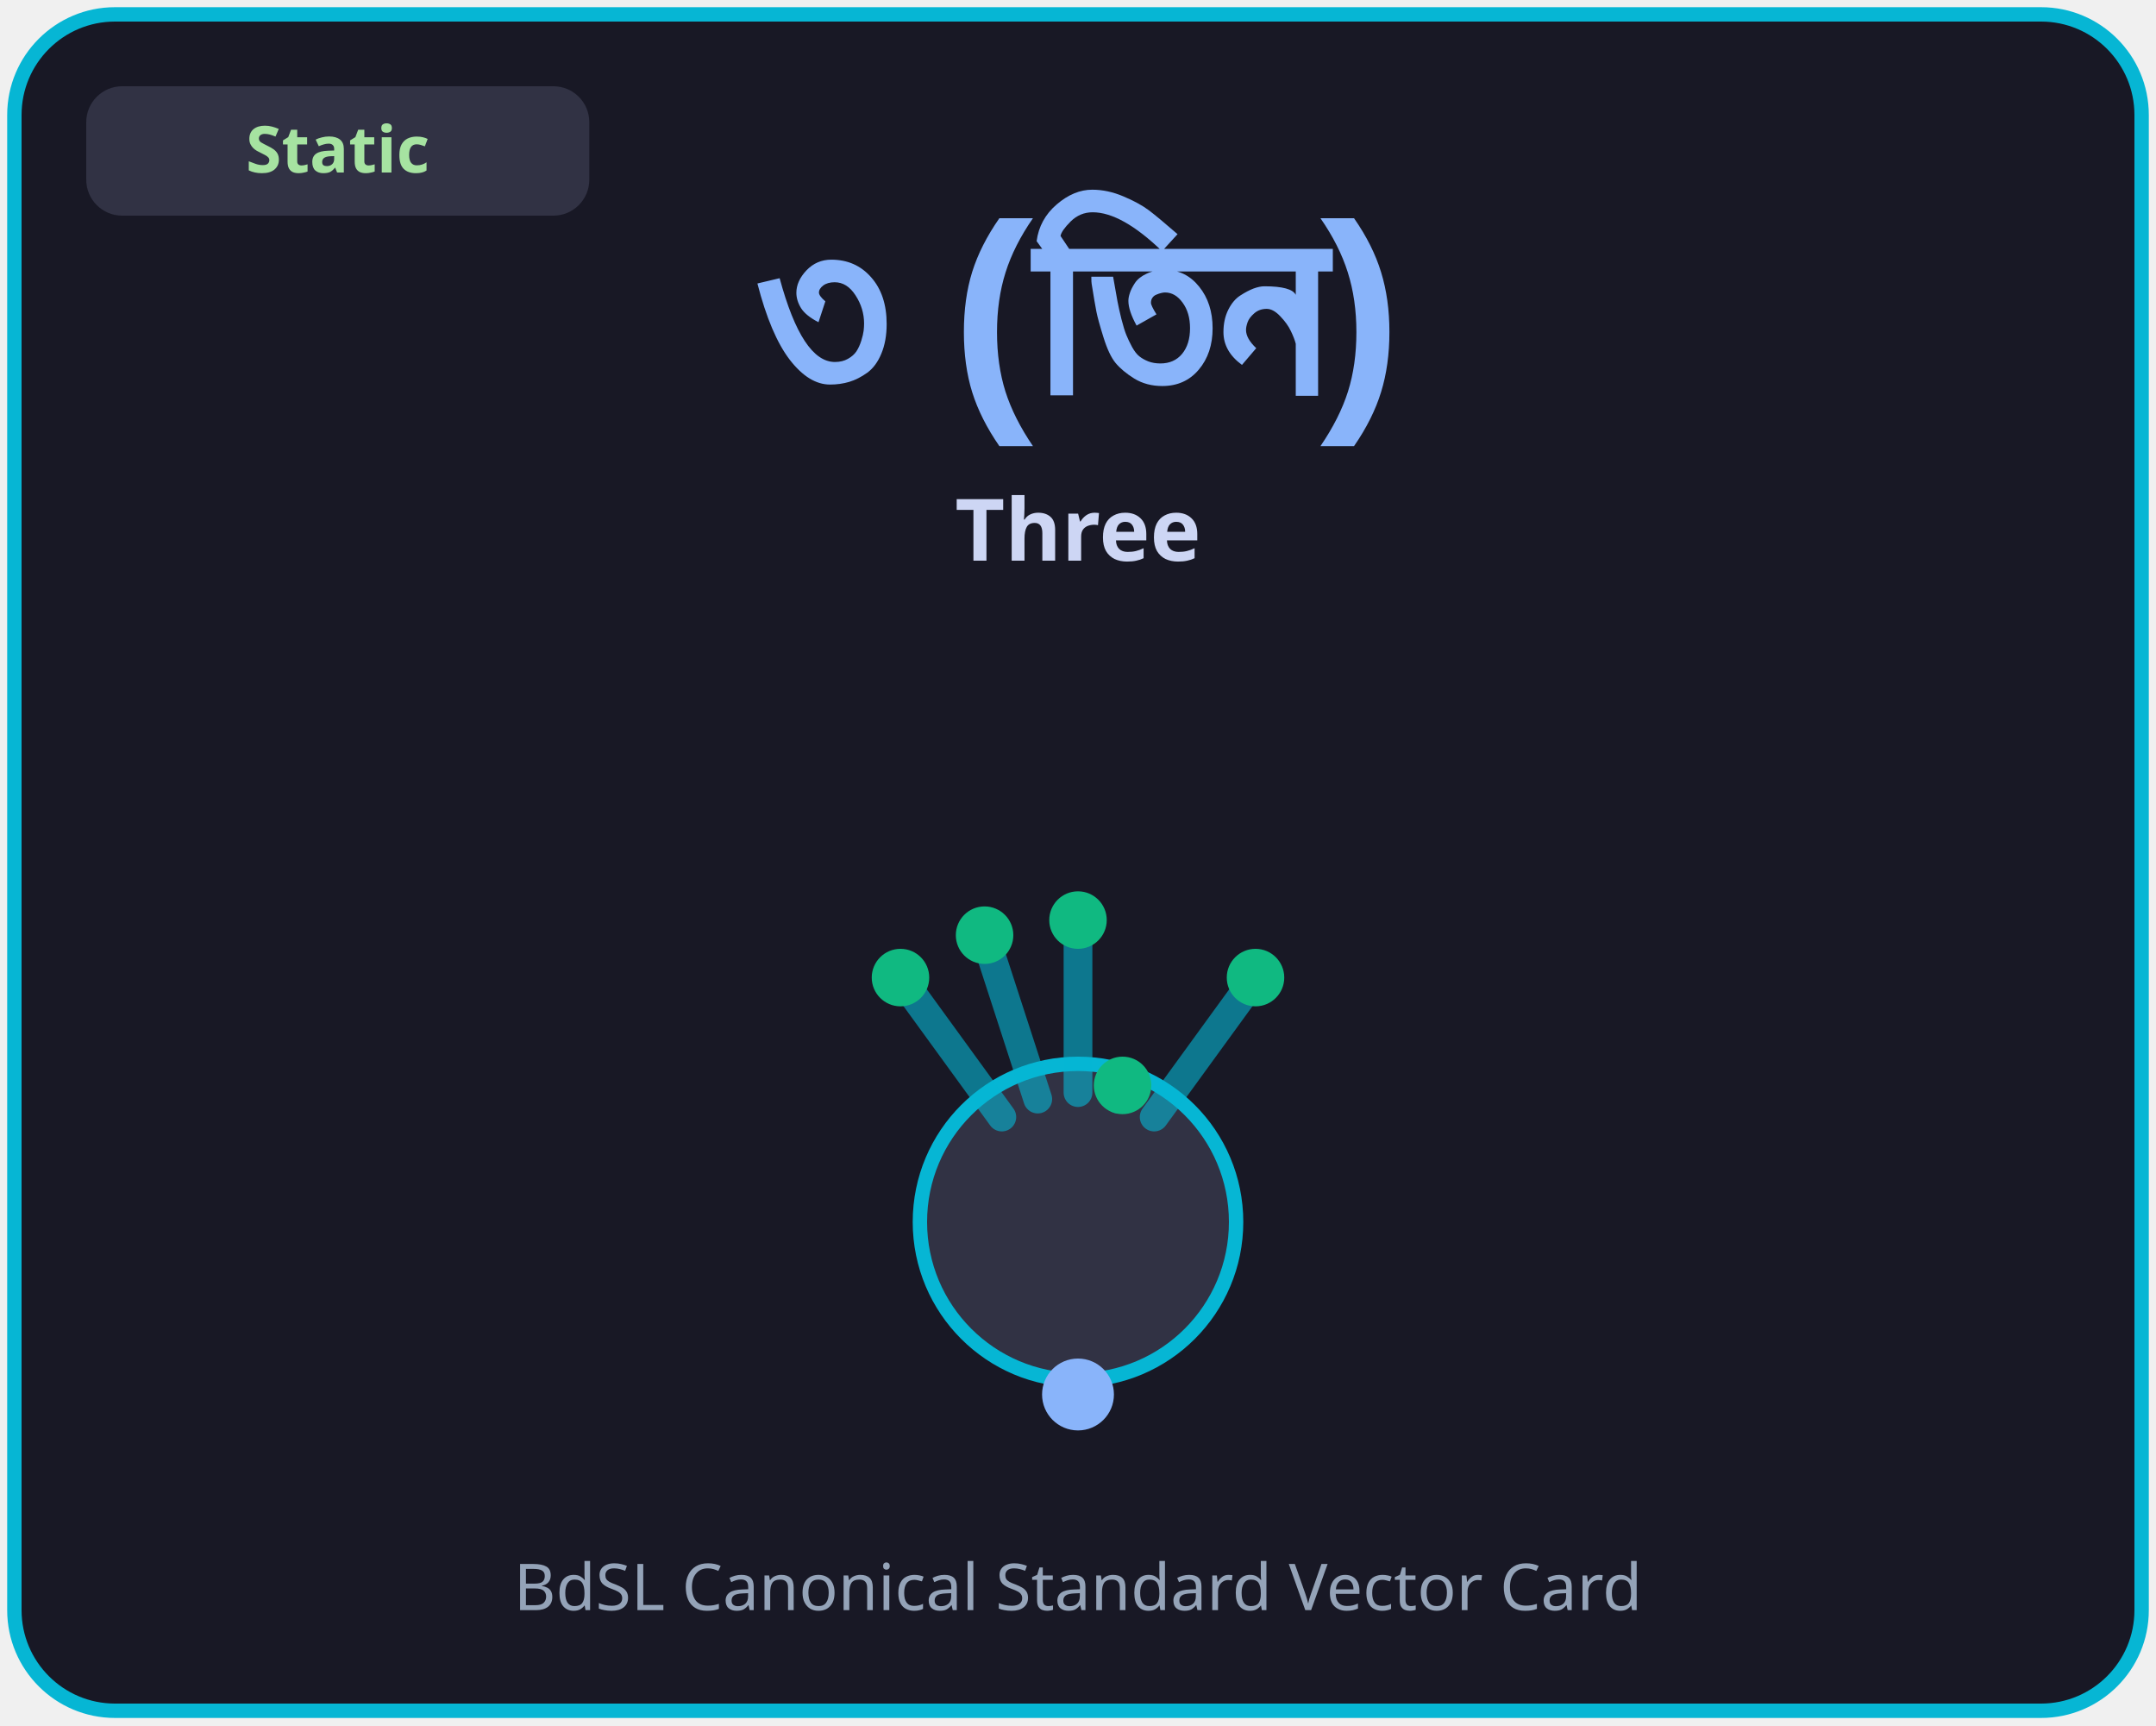
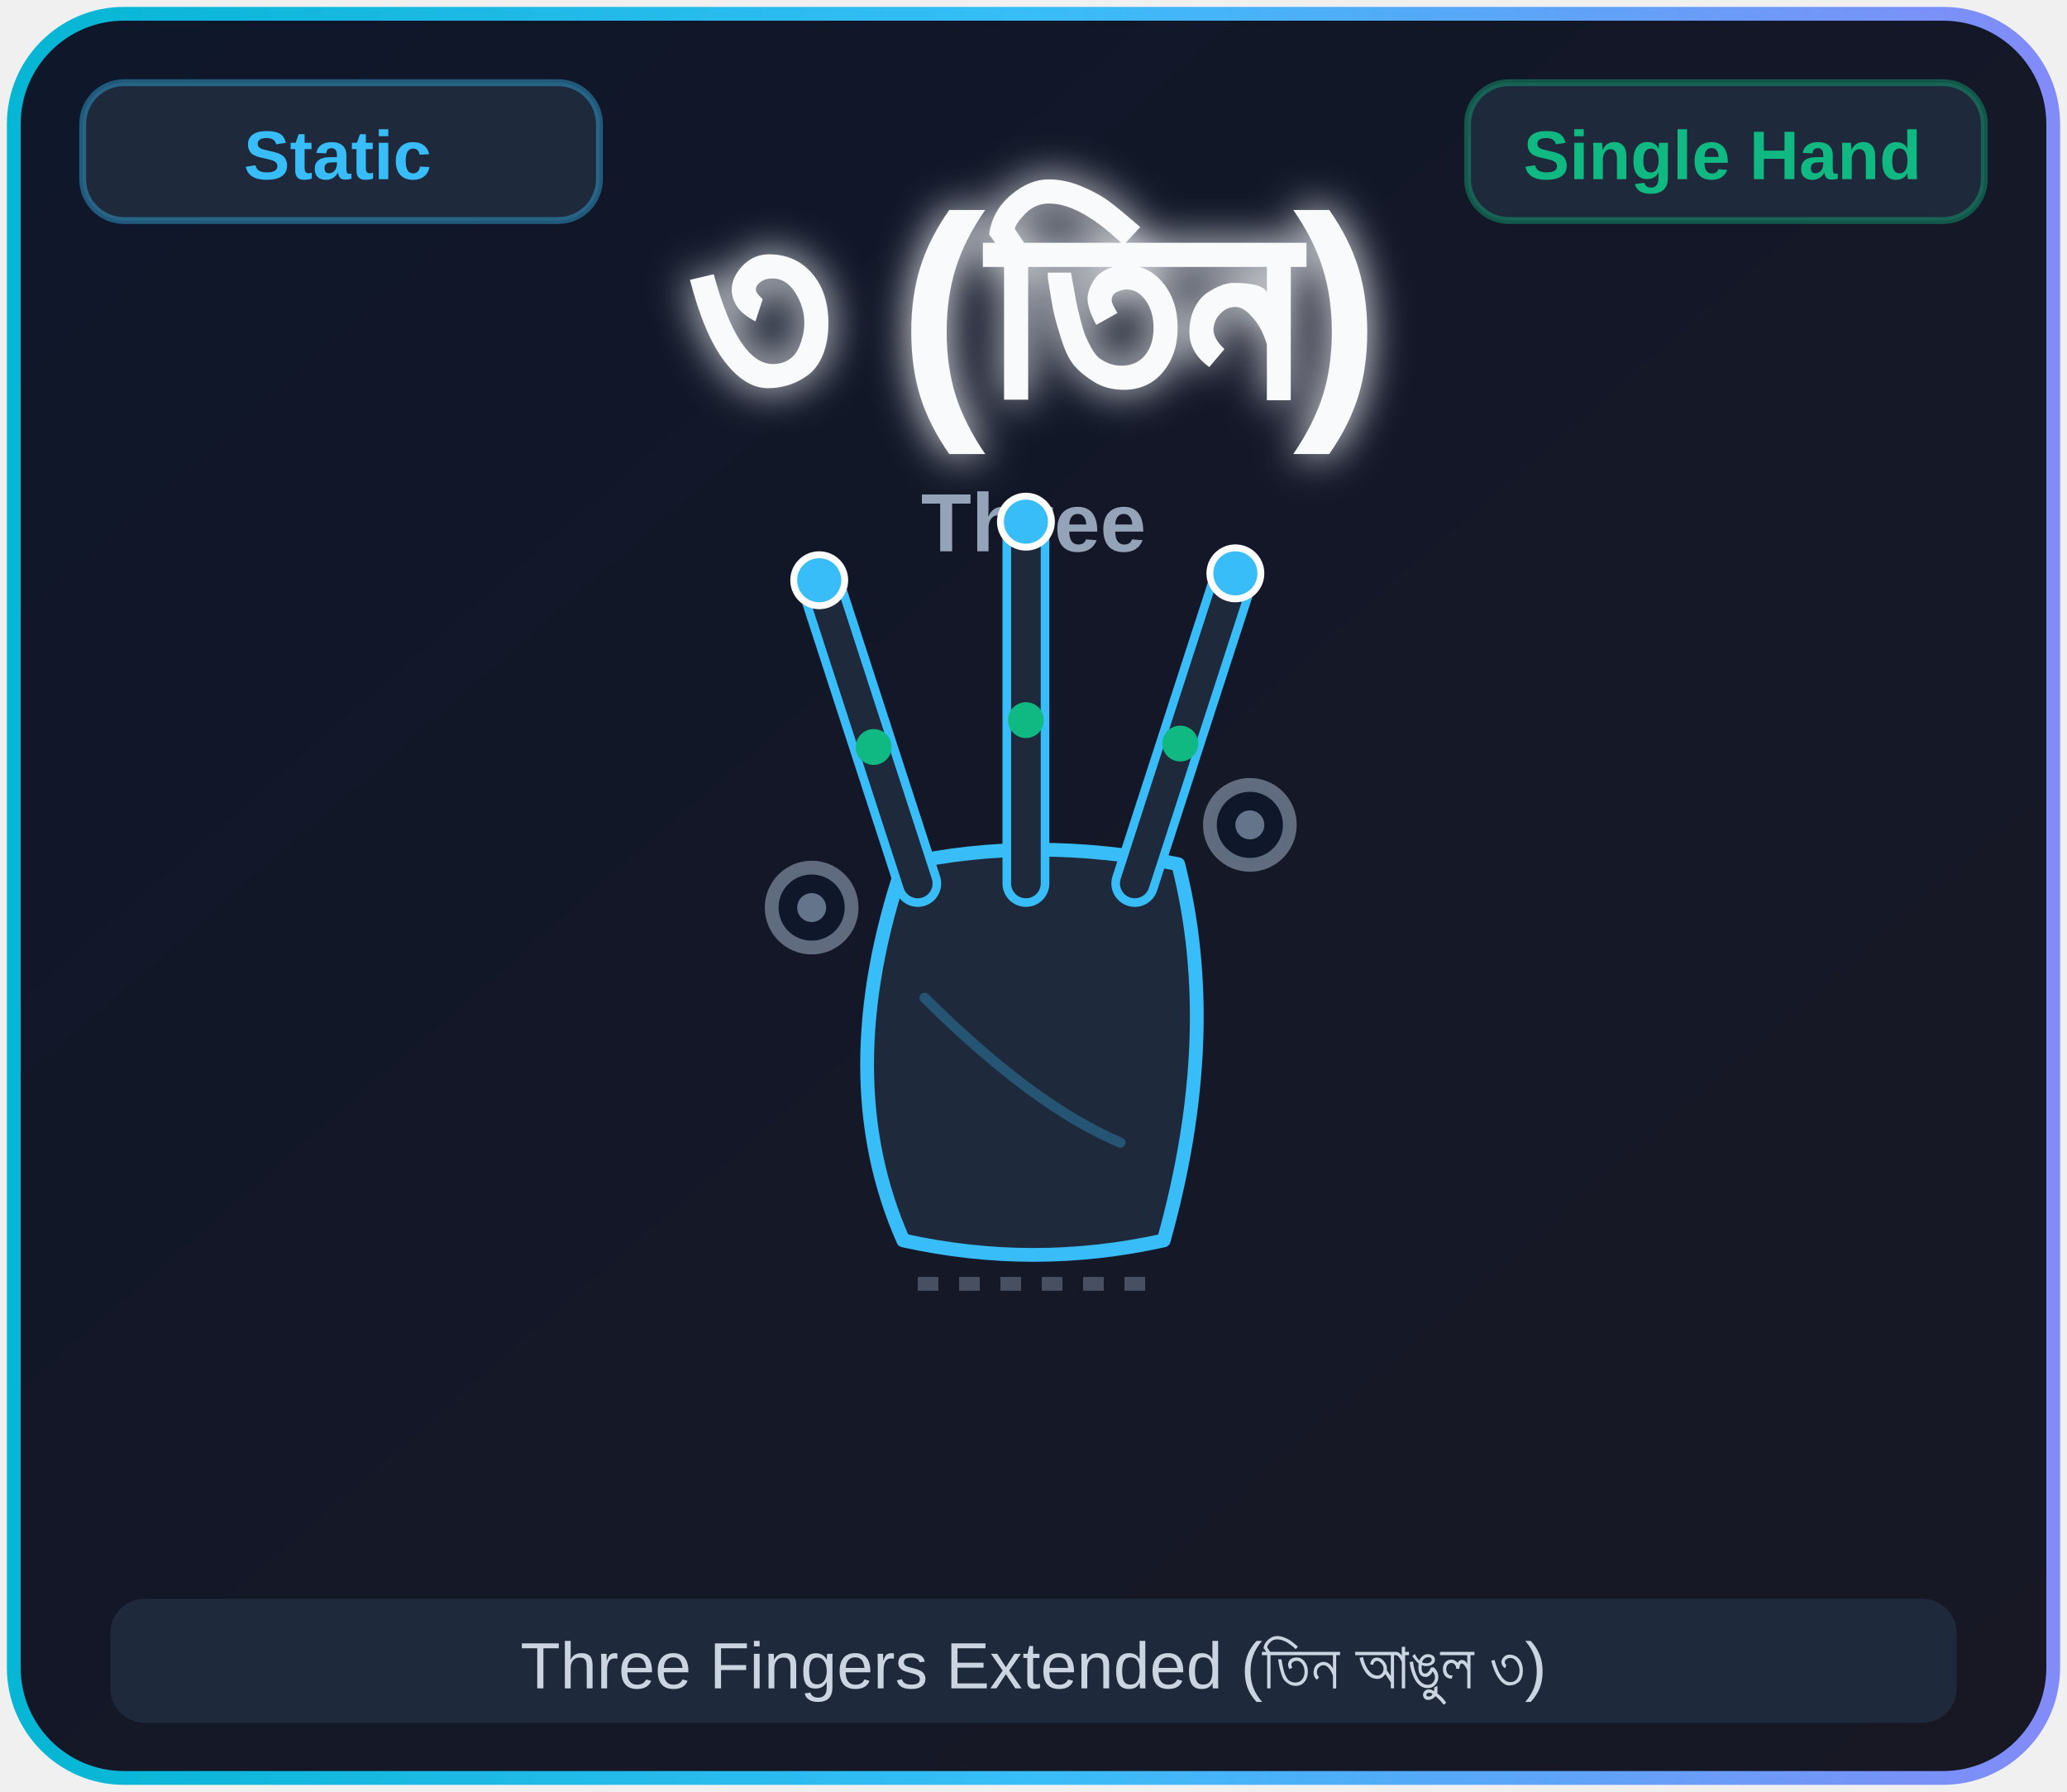
- <svg xmlns="http://www.w3.org/2000/svg" viewBox="0 0 300 240" width="300" height="240">
-   <rect width="296" height="236" x="2" y="2" rx="14" fill="#181825" stroke="#06B6D4" stroke-width="2" />
-   <rect x="12" y="12" width="70" height="18" rx="5" fill="#313244" />
-   <text x="47" y="24" fill="#A6E3A1" font-family="Segoe UI, sans-serif" font-size="9" font-weight="bold" text-anchor="middle">Static</text>
-   <text x="150" y="55" fill="#89B4FA" font-family="SolaimanLipi, Arial, sans-serif" font-size="34" font-weight="bold" text-anchor="middle">৩ (তিন)</text>
-   <text x="150" y="78" fill="#CDD6F4" font-family="Segoe UI, sans-serif" font-size="12" font-weight="bold" text-anchor="middle">Three</text>
-   <g transform="translate(0, 10)">
-     <circle cx="150" cy="160" r="22" fill="#313244" stroke="#06B6D4" stroke-width="2" />
-     <circle cx="150" cy="184" r="5" fill="#89B4FA" />
-     <line x1="139.4" y1="145.4" x2="125.3" y2="126.0" stroke="rgba(6, 182, 212, 0.6)" stroke-width="4" stroke-linecap="round" />
-     <circle cx="125.3" cy="126.0" r="4" fill="#10B981" />
-     <line x1="144.4" y1="142.9" x2="137.0" y2="120.1" stroke="rgba(6, 182, 212, 0.6)" stroke-width="4" stroke-linecap="round" />
-     <circle cx="137.0" cy="120.1" r="4" fill="#10B981" />
-     <line x1="150.0" y1="142.0" x2="150.0" y2="118.0" stroke="rgba(6, 182, 212, 0.6)" stroke-width="4" stroke-linecap="round" />
-     <circle cx="150.0" cy="118.0" r="4" fill="#10B981" />
-     <line x1="155.6" y1="142.9" x2="156.2" y2="141.0" stroke="rgba(6, 182, 212, 0.6)" stroke-width="4" stroke-linecap="round" />
-     <circle cx="156.2" cy="141.0" r="4" fill="#10B981" />
-     <line x1="160.6" y1="145.4" x2="174.7" y2="126.0" stroke="rgba(6, 182, 212, 0.6)" stroke-width="4" stroke-linecap="round" />
-     <circle cx="174.7" cy="126.0" r="4" fill="#10B981" />
+ <svg xmlns="http://www.w3.org/2000/svg" viewBox="0 0 300 260" width="300" height="260">
+   <defs>
+     <linearGradient id="cardBg" x1="0%" y1="0%" x2="100%" y2="100%">
+       <stop offset="0%" stop-color="#0F172A" />
+       <stop offset="100%" stop-color="#181825" />
+     </linearGradient>
+     <linearGradient id="borderGlow" x1="0%" y1="0%" x2="100%" y2="0%">
+       <stop offset="0%" stop-color="#06B6D4" />
+       <stop offset="50%" stop-color="#38BDF8" />
+       <stop offset="100%" stop-color="#818CF8" />
+     </linearGradient>
+     <filter id="glow" x="-20%" y="-20%" width="140%" height="140%">
+       <feGaussianBlur stdDeviation="3" result="blur" />
+       <feComposite in="SourceGraphic" in2="blur" operator="over" />
+     </filter>
+   </defs>
+   <rect width="296" height="256" x="2" y="2" rx="16" fill="url(#cardBg)" stroke="url(#borderGlow)" stroke-width="2" />
+   <rect x="12" y="12" width="75" height="20" rx="6" fill="#1E293B" stroke="rgba(56, 189, 248, 0.4)" stroke-width="1" />
+   <text x="49" y="26" fill="#38BDF8" font-family="'Segoe UI', Arial, sans-serif" font-size="10" font-weight="bold" text-anchor="middle">Static</text>
+   <rect x="213" y="12" width="75" height="20" rx="6" fill="#1E293B" stroke="rgba(16, 185, 129, 0.4)" stroke-width="1" />
+   <text x="250" y="26" fill="#10B981" font-family="'Segoe UI', Arial, sans-serif" font-size="10" font-weight="bold" text-anchor="middle">Single Hand</text>
+   <text x="150" y="58" fill="#F8FAFC" font-family="'SolaimanLipi', 'Segoe UI', Arial, sans-serif" font-size="38" font-weight="900" text-anchor="middle" filter="url(#glow)">৩ (তিন)</text>
+   <text x="150" y="80" fill="#94A3B8" font-family="'Segoe UI', Arial, sans-serif" font-size="12" font-weight="600" text-anchor="middle">Three</text>
+   <g id="hand_anatomy">
+     <path d="M 131.1,180.0 Q 150.0,184.2 168.9,180.0 Q 177.3,150.0 171.0,125.4 Q 150.0,121.2 131.1,125.4 Q 120.6,156.3 131.1,180.0 Z" fill="#1E293B" stroke="#38BDF8" stroke-width="2" stroke-linejoin="round" />
+     <path d="M 134.2,144.8 Q 150.0,160.5 162.6,165.8" fill="none" stroke="rgba(56, 189, 248, 0.3)" stroke-width="1.5" stroke-linecap="round" />
+     <line x1="133.2" y1="186.3" x2="166.8" y2="186.3" stroke="rgba(148, 163, 184, 0.4)" stroke-width="2" stroke-dasharray="3,3" />
+     <circle cx="117.8" cy="131.7" r="5.8" fill="#0F172A" stroke="rgba(148, 163, 184, 0.6)" stroke-width="2" />
+     <circle cx="117.8" cy="131.7" r="2.1" fill="#64748B" />
+     <line x1="133.2" y1="128.2" x2="118.9" y2="84.2" stroke="#38BDF8" stroke-width="6.8" stroke-linecap="round" />
+     <line x1="133.2" y1="128.2" x2="118.9" y2="84.2" stroke="#1E293B" stroke-width="4.3" stroke-linecap="round" />
+     <circle cx="126.8" cy="108.4" r="2.6" fill="#10B981" />
+     <circle cx="118.9" cy="84.2" r="3.7" fill="#38BDF8" stroke="#FFFFFF" stroke-width="1" />
+     <line x1="148.9" y1="128.2" x2="148.9" y2="75.7" stroke="#38BDF8" stroke-width="6.8" stroke-linecap="round" />
+     <line x1="148.9" y1="128.2" x2="148.9" y2="75.7" stroke="#1E293B" stroke-width="4.3" stroke-linecap="round" />
+     <circle cx="148.9" cy="104.5" r="2.6" fill="#10B981" />
+     <circle cx="148.9" cy="75.7" r="3.7" fill="#38BDF8" stroke="#FFFFFF" stroke-width="1" />
+     <line x1="164.7" y1="128.2" x2="179.3" y2="83.2" stroke="#38BDF8" stroke-width="6.8" stroke-linecap="round" />
+     <line x1="164.7" y1="128.2" x2="179.3" y2="83.2" stroke="#1E293B" stroke-width="4.3" stroke-linecap="round" />
+     <circle cx="171.3" cy="107.9" r="2.6" fill="#10B981" />
+     <circle cx="179.3" cy="83.2" r="3.7" fill="#38BDF8" stroke="#FFFFFF" stroke-width="1" />
+     <circle cx="181.4" cy="119.7" r="5.8" fill="#0F172A" stroke="rgba(148, 163, 184, 0.6)" stroke-width="2" />
+     <circle cx="181.4" cy="119.7" r="2.1" fill="#64748B" />
  </g>
-   <text x="150" y="224" fill="#94A3B8" font-family="Segoe UI, sans-serif" font-size="9" text-anchor="middle">BdSL Canonical Standard Vector Card</text>
+   <rect x="16" y="232" width="268" height="18" rx="5" fill="#1E293B" />
+   <text x="150" y="245" fill="#CBD5E1" font-family="'Segoe UI', Arial, sans-serif" font-size="9.5" font-weight="500" text-anchor="middle">Three Fingers Extended (তিন আঙুল ৩)</text>
</svg>
